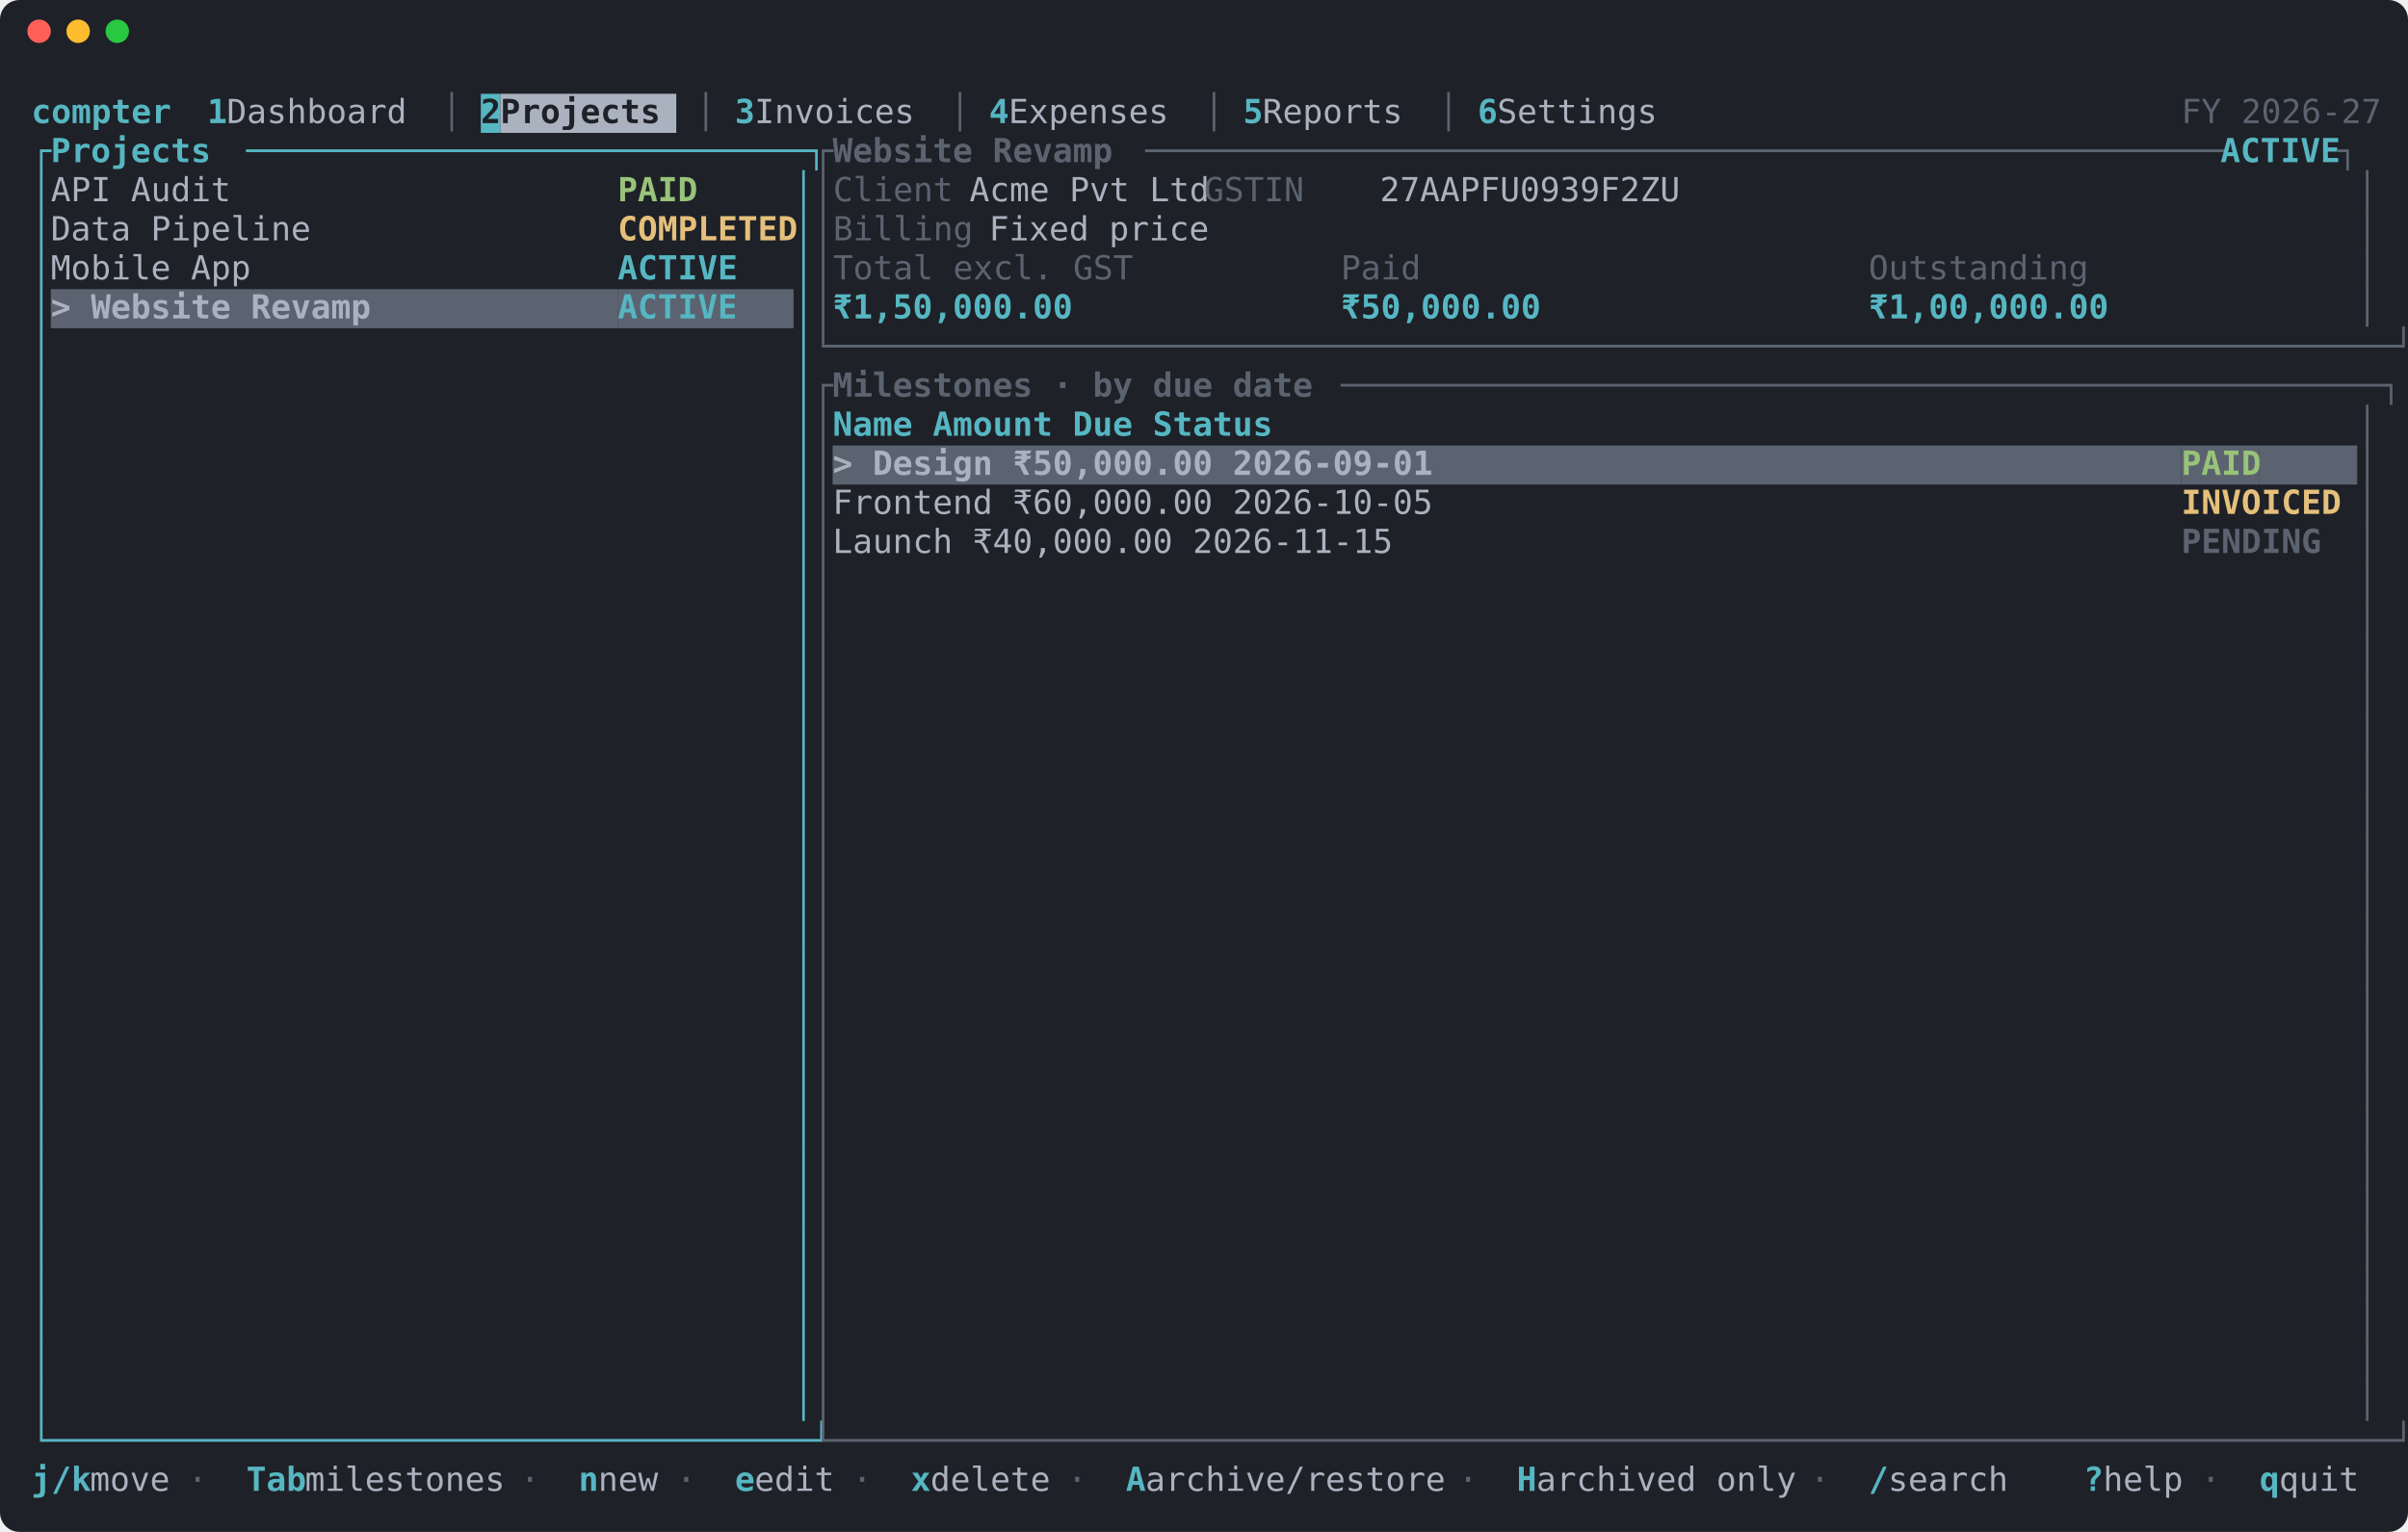
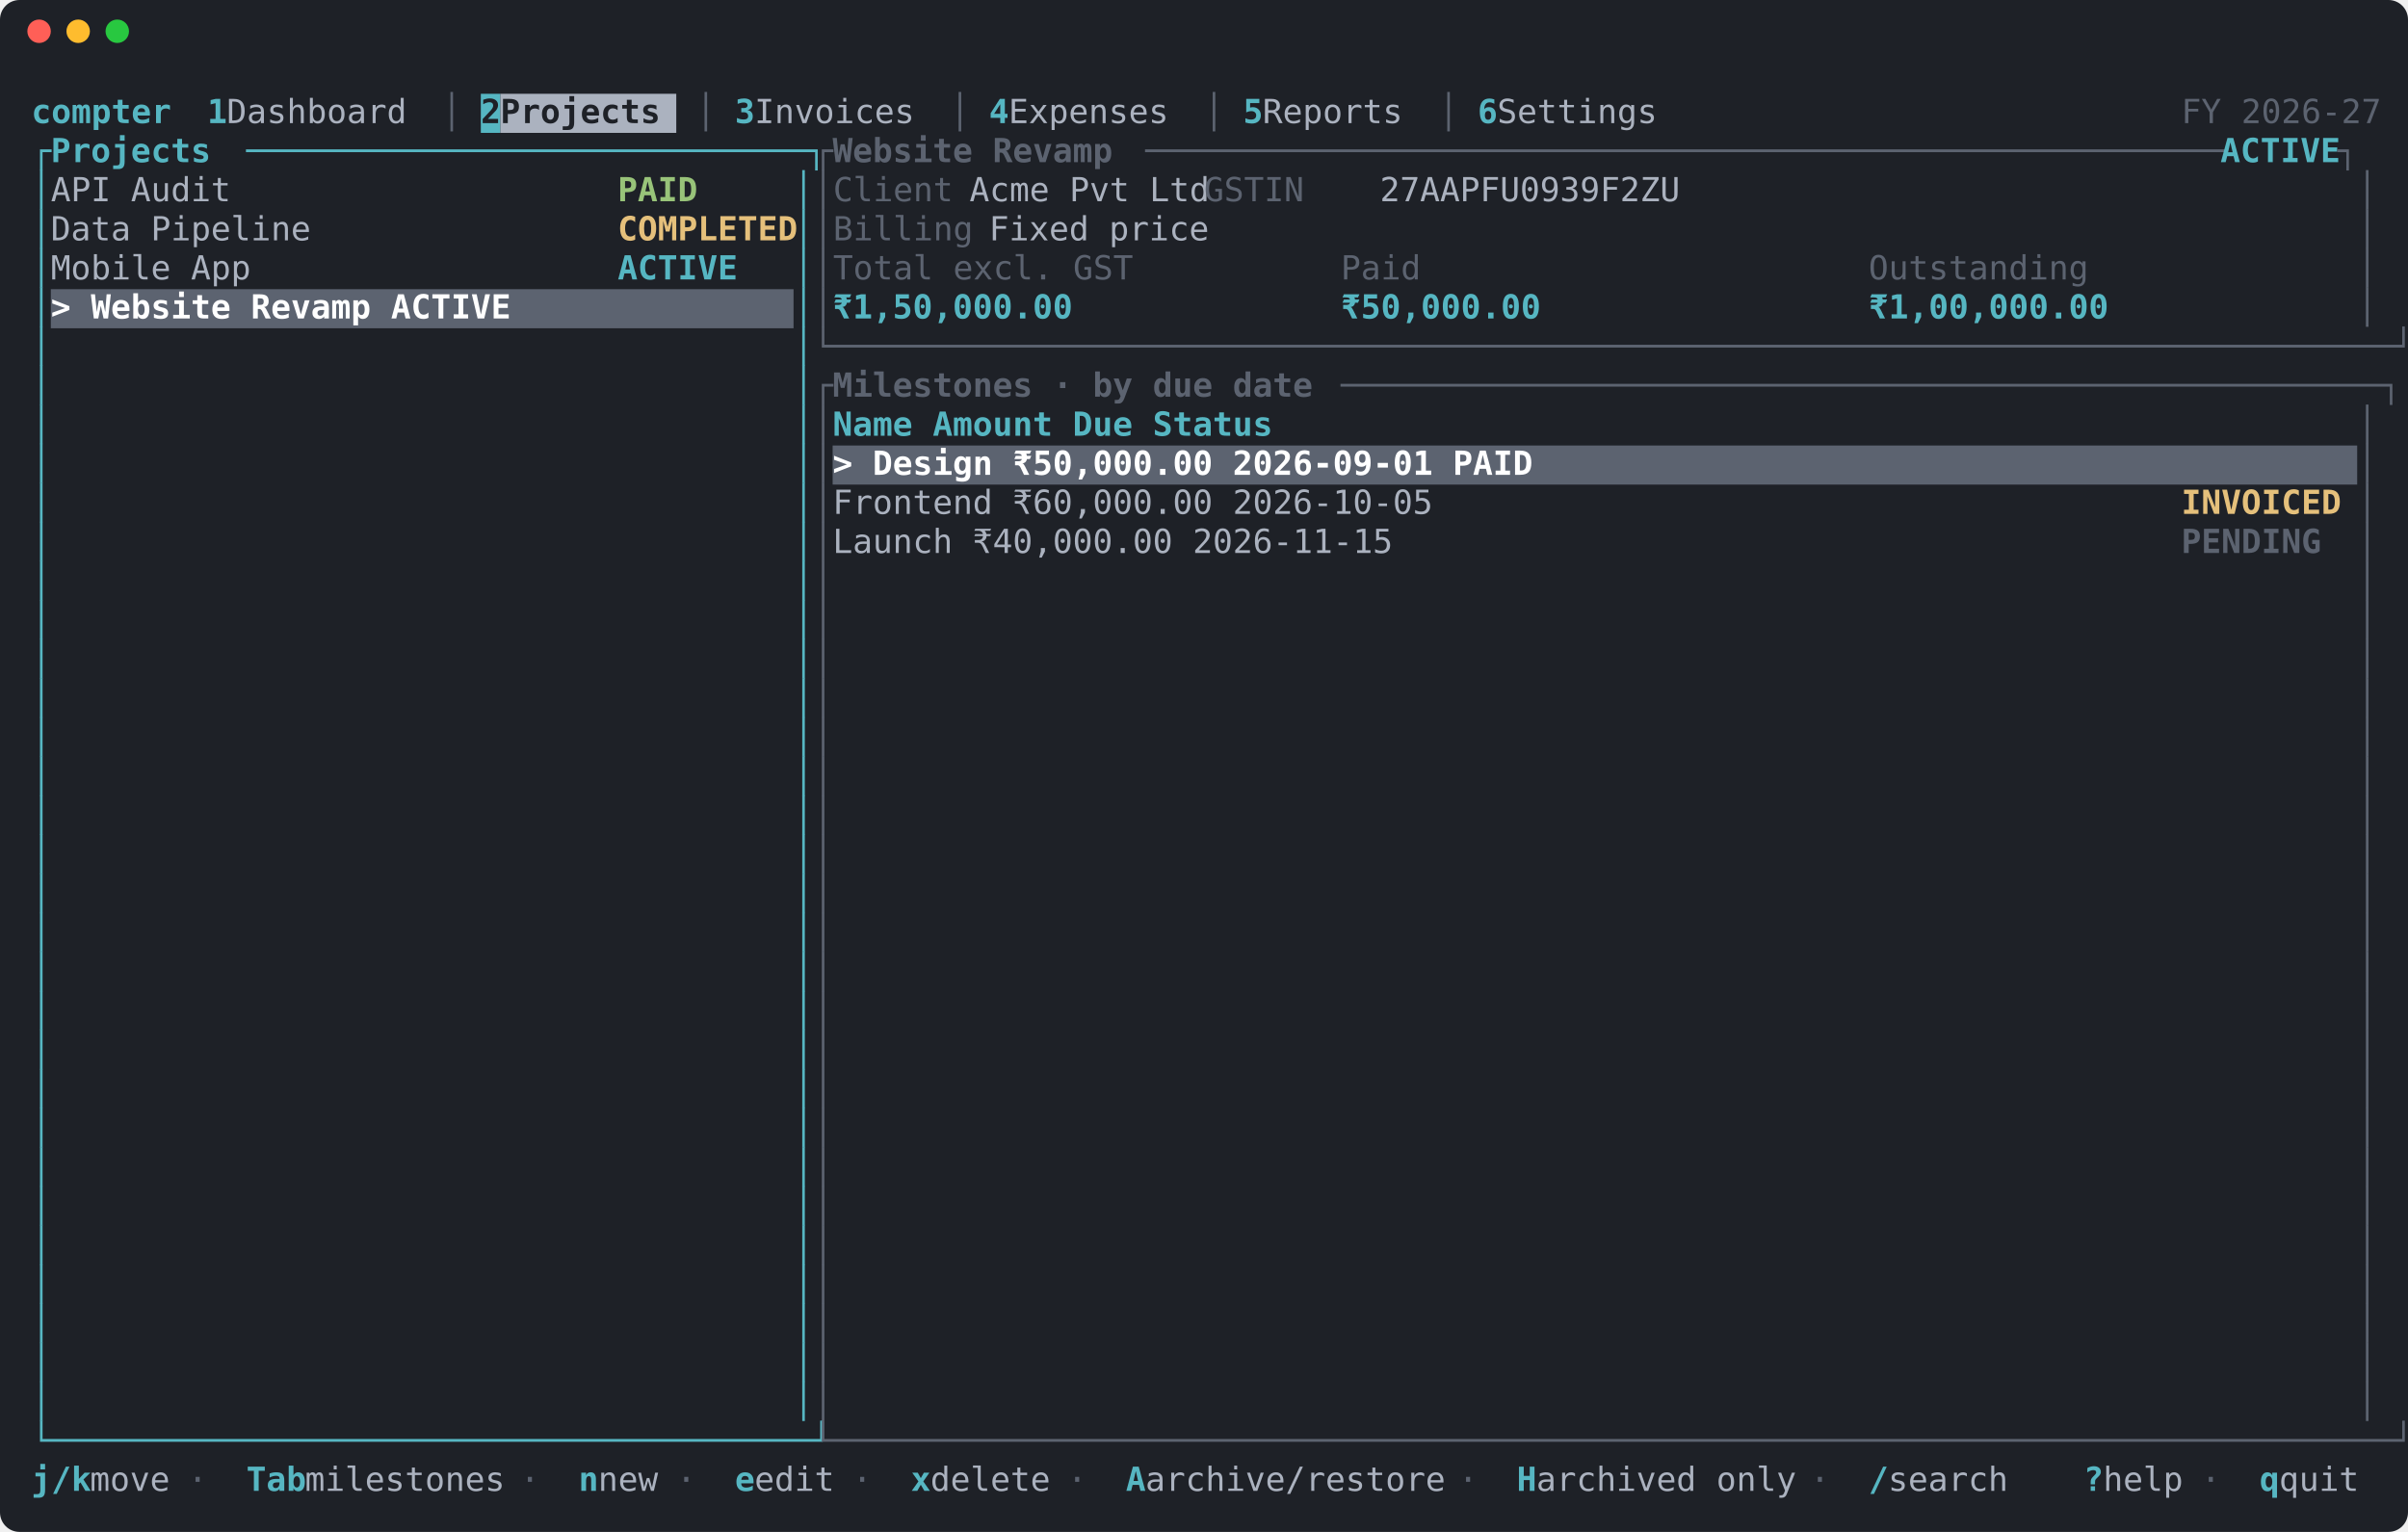
<svg xmlns="http://www.w3.org/2000/svg" width="1232" height="784" viewBox="0 0 1232 784">
  <style>text{font-family:"SF Mono",Menlo,Consolas,"DejaVu Sans Mono","Liberation Mono",monospace;font-size:17px;white-space:pre}</style>
  <rect width="1232" height="784" rx="10" fill="#1e2127" />
  <circle cx="20" cy="16" r="6" fill="#ff5f57" />
  <circle cx="40" cy="16" r="6" fill="#febc2e" />
  <circle cx="60" cy="16" r="6" fill="#28c840" />
  <text x="16" y="63" textLength="70" lengthAdjust="spacingAndGlyphs" fill="#56b6c2" font-weight="bold">compter</text>
  <text x="106" y="63" textLength="10" lengthAdjust="spacingAndGlyphs" fill="#56b6c2" font-weight="bold">1</text>
  <text x="116" y="63" textLength="110" lengthAdjust="spacingAndGlyphs" fill="#abb2bf"> Dashboard </text>
  <text x="226" y="63" textLength="10" lengthAdjust="spacingAndGlyphs" fill="#5c6370">│</text>
  <rect x="246" y="48" width="10" height="20" fill="#56b6c2" />
  <text x="246" y="63" textLength="10" lengthAdjust="spacingAndGlyphs" fill="#1e2127" font-weight="bold">2</text>
  <rect x="256" y="48" width="90" height="20" fill="#abb2bf" />
  <text x="256" y="63" textLength="90" lengthAdjust="spacingAndGlyphs" fill="#1e2127" font-weight="bold"> Projects</text>
  <text x="356" y="63" textLength="10" lengthAdjust="spacingAndGlyphs" fill="#5c6370">│</text>
  <text x="376" y="63" textLength="10" lengthAdjust="spacingAndGlyphs" fill="#56b6c2" font-weight="bold">3</text>
  <text x="386" y="63" textLength="100" lengthAdjust="spacingAndGlyphs" fill="#abb2bf"> Invoices </text>
  <text x="486" y="63" textLength="10" lengthAdjust="spacingAndGlyphs" fill="#5c6370">│</text>
  <text x="506" y="63" textLength="10" lengthAdjust="spacingAndGlyphs" fill="#56b6c2" font-weight="bold">4</text>
  <text x="516" y="63" textLength="100" lengthAdjust="spacingAndGlyphs" fill="#abb2bf"> Expenses </text>
  <text x="616" y="63" textLength="10" lengthAdjust="spacingAndGlyphs" fill="#5c6370">│</text>
  <text x="636" y="63" textLength="10" lengthAdjust="spacingAndGlyphs" fill="#56b6c2" font-weight="bold">5</text>
  <text x="646" y="63" textLength="90" lengthAdjust="spacingAndGlyphs" fill="#abb2bf"> Reports </text>
  <text x="736" y="63" textLength="10" lengthAdjust="spacingAndGlyphs" fill="#5c6370">│</text>
  <text x="756" y="63" textLength="10" lengthAdjust="spacingAndGlyphs" fill="#56b6c2" font-weight="bold">6</text>
  <text x="766" y="63" textLength="350" lengthAdjust="spacingAndGlyphs" fill="#abb2bf"> Settings                          </text>
  <text x="1116" y="63" textLength="100" lengthAdjust="spacingAndGlyphs" fill="#5c6370">FY 2026-27</text>
  <text x="16" y="83" textLength="10" lengthAdjust="spacingAndGlyphs" fill="#56b6c2">┌</text>
  <text x="26" y="83" textLength="100" lengthAdjust="spacingAndGlyphs" fill="#56b6c2" font-weight="bold"> Projects </text>
  <text x="126" y="83" textLength="290" lengthAdjust="spacingAndGlyphs" fill="#56b6c2">────────────────────────────┐</text>
  <text x="416" y="83" textLength="10" lengthAdjust="spacingAndGlyphs" fill="#5c6370">┌</text>
  <text x="426" y="83" textLength="160" lengthAdjust="spacingAndGlyphs" fill="#5c6370" font-weight="bold"> Website Revamp </text>
  <text x="586" y="83" textLength="550" lengthAdjust="spacingAndGlyphs" fill="#5c6370">────────────────────────────────────────────────────── </text>
  <text x="1136" y="83" textLength="60" lengthAdjust="spacingAndGlyphs" fill="#56b6c2" font-weight="bold">ACTIVE</text>
  <text x="1196" y="83" textLength="20" lengthAdjust="spacingAndGlyphs" fill="#5c6370"> ┐</text>
  <text x="16" y="103" textLength="10" lengthAdjust="spacingAndGlyphs" fill="#56b6c2">│</text>
  <text x="26" y="103" textLength="290" lengthAdjust="spacingAndGlyphs" fill="#abb2bf">  API Audit                  </text>
  <text x="316" y="103" textLength="40" lengthAdjust="spacingAndGlyphs" fill="#98c379" font-weight="bold">PAID</text>
  <text x="406" y="103" textLength="10" lengthAdjust="spacingAndGlyphs" fill="#56b6c2">│</text>
  <text x="416" y="103" textLength="80" lengthAdjust="spacingAndGlyphs" fill="#5c6370">│Client </text>
  <text x="496" y="103" textLength="120" lengthAdjust="spacingAndGlyphs" fill="#abb2bf">Acme Pvt Ltd</text>
  <text x="616" y="103" textLength="90" lengthAdjust="spacingAndGlyphs" fill="#5c6370">   GSTIN </text>
  <text x="706" y="103" textLength="500" lengthAdjust="spacingAndGlyphs" fill="#abb2bf">27AAPFU0939F2ZU                                   </text>
  <text x="1206" y="103" textLength="10" lengthAdjust="spacingAndGlyphs" fill="#5c6370">│</text>
  <text x="16" y="123" textLength="10" lengthAdjust="spacingAndGlyphs" fill="#56b6c2">│</text>
  <text x="26" y="123" textLength="290" lengthAdjust="spacingAndGlyphs" fill="#abb2bf">  Data Pipeline              </text>
  <text x="316" y="123" textLength="90" lengthAdjust="spacingAndGlyphs" fill="#e5c07b" font-weight="bold">COMPLETED</text>
  <text x="406" y="123" textLength="10" lengthAdjust="spacingAndGlyphs" fill="#56b6c2">│</text>
  <text x="416" y="123" textLength="90" lengthAdjust="spacingAndGlyphs" fill="#5c6370">│Billing </text>
  <text x="506" y="123" textLength="700" lengthAdjust="spacingAndGlyphs" fill="#abb2bf">Fixed price                                                           </text>
  <text x="1206" y="123" textLength="10" lengthAdjust="spacingAndGlyphs" fill="#5c6370">│</text>
  <text x="16" y="143" textLength="10" lengthAdjust="spacingAndGlyphs" fill="#56b6c2">│</text>
  <text x="26" y="143" textLength="290" lengthAdjust="spacingAndGlyphs" fill="#abb2bf">  Mobile App                 </text>
  <text x="316" y="143" textLength="60" lengthAdjust="spacingAndGlyphs" fill="#56b6c2" font-weight="bold">ACTIVE</text>
  <text x="406" y="143" textLength="10" lengthAdjust="spacingAndGlyphs" fill="#56b6c2">│</text>
  <text x="416" y="143" textLength="160" lengthAdjust="spacingAndGlyphs" fill="#5c6370">│Total excl. GST</text>
  <text x="686" y="143" textLength="40" lengthAdjust="spacingAndGlyphs" fill="#5c6370">Paid</text>
  <text x="956" y="143" textLength="110" lengthAdjust="spacingAndGlyphs" fill="#5c6370">Outstanding</text>
  <text x="1206" y="143" textLength="10" lengthAdjust="spacingAndGlyphs" fill="#5c6370">│</text>
  <text x="16" y="163" textLength="10" lengthAdjust="spacingAndGlyphs" fill="#56b6c2">│</text>
-   <rect x="26" y="148" width="290" height="20" fill="#5c6370" />
-   <text x="26" y="163" textLength="290" lengthAdjust="spacingAndGlyphs" fill="#abb2bf" font-weight="bold">&gt; Website Revamp             </text>
-   <rect x="316" y="148" width="60" height="20" fill="#5c6370" />
-   <text x="316" y="163" textLength="60" lengthAdjust="spacingAndGlyphs" fill="#56b6c2" font-weight="bold">ACTIVE</text>
-   <rect x="376" y="148" width="30" height="20" fill="#5c6370" />
+   <rect x="26" y="148" width="380" height="20" fill="#5c6370" />
+   <text x="26" y="163" textLength="380" lengthAdjust="spacingAndGlyphs" fill="#ffffff" font-weight="bold">&gt; Website Revamp             ACTIVE   </text>
  <text x="406" y="163" textLength="10" lengthAdjust="spacingAndGlyphs" fill="#56b6c2">│</text>
  <text x="416" y="163" textLength="10" lengthAdjust="spacingAndGlyphs" fill="#5c6370">│</text>
  <text x="426" y="163" textLength="120" lengthAdjust="spacingAndGlyphs" fill="#56b6c2" font-weight="bold">₹1,50,000.00</text>
  <text x="686" y="163" textLength="100" lengthAdjust="spacingAndGlyphs" fill="#56b6c2" font-weight="bold">₹50,000.00</text>
  <text x="956" y="163" textLength="120" lengthAdjust="spacingAndGlyphs" fill="#56b6c2" font-weight="bold">₹1,00,000.00</text>
  <text x="1206" y="163" textLength="10" lengthAdjust="spacingAndGlyphs" fill="#5c6370">│</text>
  <text x="16" y="183" textLength="10" lengthAdjust="spacingAndGlyphs" fill="#56b6c2">│</text>
  <text x="406" y="183" textLength="10" lengthAdjust="spacingAndGlyphs" fill="#56b6c2">│</text>
  <text x="416" y="183" textLength="800" lengthAdjust="spacingAndGlyphs" fill="#5c6370">└──────────────────────────────────────────────────────────────────────────────┘</text>
  <text x="16" y="203" textLength="10" lengthAdjust="spacingAndGlyphs" fill="#56b6c2">│</text>
  <text x="406" y="203" textLength="10" lengthAdjust="spacingAndGlyphs" fill="#56b6c2">│</text>
  <text x="416" y="203" textLength="10" lengthAdjust="spacingAndGlyphs" fill="#5c6370">┌</text>
  <text x="426" y="203" textLength="260" lengthAdjust="spacingAndGlyphs" fill="#5c6370" font-weight="bold"> Milestones · by due date </text>
  <text x="686" y="203" textLength="530" lengthAdjust="spacingAndGlyphs" fill="#5c6370">────────────────────────────────────────────────────┐</text>
  <text x="16" y="223" textLength="10" lengthAdjust="spacingAndGlyphs" fill="#56b6c2">│</text>
  <text x="406" y="223" textLength="10" lengthAdjust="spacingAndGlyphs" fill="#56b6c2">│</text>
  <text x="416" y="223" textLength="10" lengthAdjust="spacingAndGlyphs" fill="#5c6370">│</text>
  <text x="426" y="223" textLength="780" lengthAdjust="spacingAndGlyphs" fill="#56b6c2" font-weight="bold">  Name                                             Amount Due        Status   </text>
  <text x="1206" y="223" textLength="10" lengthAdjust="spacingAndGlyphs" fill="#5c6370">│</text>
  <text x="16" y="243" textLength="10" lengthAdjust="spacingAndGlyphs" fill="#56b6c2">│</text>
  <text x="406" y="243" textLength="10" lengthAdjust="spacingAndGlyphs" fill="#56b6c2">│</text>
  <text x="416" y="243" textLength="10" lengthAdjust="spacingAndGlyphs" fill="#5c6370">│</text>
-   <rect x="426" y="228" width="690" height="20" fill="#5c6370" />
-   <text x="426" y="243" textLength="690" lengthAdjust="spacingAndGlyphs" fill="#abb2bf" font-weight="bold">&gt; Design                                       ₹50,000.00 2026-09-01 </text>
-   <rect x="1116" y="228" width="40" height="20" fill="#5c6370" />
-   <text x="1116" y="243" textLength="40" lengthAdjust="spacingAndGlyphs" fill="#98c379" font-weight="bold">PAID</text>
-   <rect x="1156" y="228" width="50" height="20" fill="#5c6370" />
+   <rect x="426" y="228" width="780" height="20" fill="#5c6370" />
+   <text x="426" y="243" textLength="780" lengthAdjust="spacingAndGlyphs" fill="#ffffff" font-weight="bold">&gt; Design                                       ₹50,000.00 2026-09-01 PAID     </text>
  <text x="1206" y="243" textLength="10" lengthAdjust="spacingAndGlyphs" fill="#5c6370">│</text>
  <text x="16" y="263" textLength="10" lengthAdjust="spacingAndGlyphs" fill="#56b6c2">│</text>
  <text x="406" y="263" textLength="10" lengthAdjust="spacingAndGlyphs" fill="#56b6c2">│</text>
  <text x="416" y="263" textLength="10" lengthAdjust="spacingAndGlyphs" fill="#5c6370">│</text>
  <text x="426" y="263" textLength="690" lengthAdjust="spacingAndGlyphs" fill="#abb2bf">  Frontend                                     ₹60,000.00 2026-10-05 </text>
  <text x="1116" y="263" textLength="80" lengthAdjust="spacingAndGlyphs" fill="#e5c07b" font-weight="bold">INVOICED</text>
  <text x="1206" y="263" textLength="10" lengthAdjust="spacingAndGlyphs" fill="#5c6370">│</text>
  <text x="16" y="283" textLength="10" lengthAdjust="spacingAndGlyphs" fill="#56b6c2">│</text>
  <text x="406" y="283" textLength="10" lengthAdjust="spacingAndGlyphs" fill="#56b6c2">│</text>
  <text x="416" y="283" textLength="10" lengthAdjust="spacingAndGlyphs" fill="#5c6370">│</text>
  <text x="426" y="283" textLength="690" lengthAdjust="spacingAndGlyphs" fill="#abb2bf">  Launch                                       ₹40,000.00 2026-11-15 </text>
  <text x="1116" y="283" textLength="70" lengthAdjust="spacingAndGlyphs" fill="#5c6370" font-weight="bold">PENDING</text>
  <text x="1206" y="283" textLength="10" lengthAdjust="spacingAndGlyphs" fill="#5c6370">│</text>
  <text x="16" y="303" textLength="10" lengthAdjust="spacingAndGlyphs" fill="#56b6c2">│</text>
  <text x="406" y="303" textLength="10" lengthAdjust="spacingAndGlyphs" fill="#56b6c2">│</text>
  <text x="416" y="303" textLength="10" lengthAdjust="spacingAndGlyphs" fill="#5c6370">│</text>
  <text x="1206" y="303" textLength="10" lengthAdjust="spacingAndGlyphs" fill="#5c6370">│</text>
  <text x="16" y="323" textLength="10" lengthAdjust="spacingAndGlyphs" fill="#56b6c2">│</text>
  <text x="406" y="323" textLength="10" lengthAdjust="spacingAndGlyphs" fill="#56b6c2">│</text>
  <text x="416" y="323" textLength="10" lengthAdjust="spacingAndGlyphs" fill="#5c6370">│</text>
  <text x="1206" y="323" textLength="10" lengthAdjust="spacingAndGlyphs" fill="#5c6370">│</text>
  <text x="16" y="343" textLength="10" lengthAdjust="spacingAndGlyphs" fill="#56b6c2">│</text>
  <text x="406" y="343" textLength="10" lengthAdjust="spacingAndGlyphs" fill="#56b6c2">│</text>
  <text x="416" y="343" textLength="10" lengthAdjust="spacingAndGlyphs" fill="#5c6370">│</text>
  <text x="1206" y="343" textLength="10" lengthAdjust="spacingAndGlyphs" fill="#5c6370">│</text>
  <text x="16" y="363" textLength="10" lengthAdjust="spacingAndGlyphs" fill="#56b6c2">│</text>
  <text x="406" y="363" textLength="10" lengthAdjust="spacingAndGlyphs" fill="#56b6c2">│</text>
  <text x="416" y="363" textLength="10" lengthAdjust="spacingAndGlyphs" fill="#5c6370">│</text>
  <text x="1206" y="363" textLength="10" lengthAdjust="spacingAndGlyphs" fill="#5c6370">│</text>
  <text x="16" y="383" textLength="10" lengthAdjust="spacingAndGlyphs" fill="#56b6c2">│</text>
  <text x="406" y="383" textLength="10" lengthAdjust="spacingAndGlyphs" fill="#56b6c2">│</text>
  <text x="416" y="383" textLength="10" lengthAdjust="spacingAndGlyphs" fill="#5c6370">│</text>
  <text x="1206" y="383" textLength="10" lengthAdjust="spacingAndGlyphs" fill="#5c6370">│</text>
  <text x="16" y="403" textLength="10" lengthAdjust="spacingAndGlyphs" fill="#56b6c2">│</text>
  <text x="406" y="403" textLength="10" lengthAdjust="spacingAndGlyphs" fill="#56b6c2">│</text>
  <text x="416" y="403" textLength="10" lengthAdjust="spacingAndGlyphs" fill="#5c6370">│</text>
  <text x="1206" y="403" textLength="10" lengthAdjust="spacingAndGlyphs" fill="#5c6370">│</text>
  <text x="16" y="423" textLength="10" lengthAdjust="spacingAndGlyphs" fill="#56b6c2">│</text>
  <text x="406" y="423" textLength="10" lengthAdjust="spacingAndGlyphs" fill="#56b6c2">│</text>
  <text x="416" y="423" textLength="10" lengthAdjust="spacingAndGlyphs" fill="#5c6370">│</text>
  <text x="1206" y="423" textLength="10" lengthAdjust="spacingAndGlyphs" fill="#5c6370">│</text>
  <text x="16" y="443" textLength="10" lengthAdjust="spacingAndGlyphs" fill="#56b6c2">│</text>
  <text x="406" y="443" textLength="10" lengthAdjust="spacingAndGlyphs" fill="#56b6c2">│</text>
  <text x="416" y="443" textLength="10" lengthAdjust="spacingAndGlyphs" fill="#5c6370">│</text>
  <text x="1206" y="443" textLength="10" lengthAdjust="spacingAndGlyphs" fill="#5c6370">│</text>
  <text x="16" y="463" textLength="10" lengthAdjust="spacingAndGlyphs" fill="#56b6c2">│</text>
  <text x="406" y="463" textLength="10" lengthAdjust="spacingAndGlyphs" fill="#56b6c2">│</text>
  <text x="416" y="463" textLength="10" lengthAdjust="spacingAndGlyphs" fill="#5c6370">│</text>
  <text x="1206" y="463" textLength="10" lengthAdjust="spacingAndGlyphs" fill="#5c6370">│</text>
  <text x="16" y="483" textLength="10" lengthAdjust="spacingAndGlyphs" fill="#56b6c2">│</text>
  <text x="406" y="483" textLength="10" lengthAdjust="spacingAndGlyphs" fill="#56b6c2">│</text>
  <text x="416" y="483" textLength="10" lengthAdjust="spacingAndGlyphs" fill="#5c6370">│</text>
  <text x="1206" y="483" textLength="10" lengthAdjust="spacingAndGlyphs" fill="#5c6370">│</text>
  <text x="16" y="503" textLength="10" lengthAdjust="spacingAndGlyphs" fill="#56b6c2">│</text>
  <text x="406" y="503" textLength="10" lengthAdjust="spacingAndGlyphs" fill="#56b6c2">│</text>
  <text x="416" y="503" textLength="10" lengthAdjust="spacingAndGlyphs" fill="#5c6370">│</text>
  <text x="1206" y="503" textLength="10" lengthAdjust="spacingAndGlyphs" fill="#5c6370">│</text>
  <text x="16" y="523" textLength="10" lengthAdjust="spacingAndGlyphs" fill="#56b6c2">│</text>
  <text x="406" y="523" textLength="10" lengthAdjust="spacingAndGlyphs" fill="#56b6c2">│</text>
  <text x="416" y="523" textLength="10" lengthAdjust="spacingAndGlyphs" fill="#5c6370">│</text>
  <text x="1206" y="523" textLength="10" lengthAdjust="spacingAndGlyphs" fill="#5c6370">│</text>
  <text x="16" y="543" textLength="10" lengthAdjust="spacingAndGlyphs" fill="#56b6c2">│</text>
  <text x="406" y="543" textLength="10" lengthAdjust="spacingAndGlyphs" fill="#56b6c2">│</text>
  <text x="416" y="543" textLength="10" lengthAdjust="spacingAndGlyphs" fill="#5c6370">│</text>
  <text x="1206" y="543" textLength="10" lengthAdjust="spacingAndGlyphs" fill="#5c6370">│</text>
  <text x="16" y="563" textLength="10" lengthAdjust="spacingAndGlyphs" fill="#56b6c2">│</text>
  <text x="406" y="563" textLength="10" lengthAdjust="spacingAndGlyphs" fill="#56b6c2">│</text>
  <text x="416" y="563" textLength="10" lengthAdjust="spacingAndGlyphs" fill="#5c6370">│</text>
  <text x="1206" y="563" textLength="10" lengthAdjust="spacingAndGlyphs" fill="#5c6370">│</text>
  <text x="16" y="583" textLength="10" lengthAdjust="spacingAndGlyphs" fill="#56b6c2">│</text>
  <text x="406" y="583" textLength="10" lengthAdjust="spacingAndGlyphs" fill="#56b6c2">│</text>
  <text x="416" y="583" textLength="10" lengthAdjust="spacingAndGlyphs" fill="#5c6370">│</text>
  <text x="1206" y="583" textLength="10" lengthAdjust="spacingAndGlyphs" fill="#5c6370">│</text>
  <text x="16" y="603" textLength="10" lengthAdjust="spacingAndGlyphs" fill="#56b6c2">│</text>
  <text x="406" y="603" textLength="10" lengthAdjust="spacingAndGlyphs" fill="#56b6c2">│</text>
  <text x="416" y="603" textLength="10" lengthAdjust="spacingAndGlyphs" fill="#5c6370">│</text>
  <text x="1206" y="603" textLength="10" lengthAdjust="spacingAndGlyphs" fill="#5c6370">│</text>
  <text x="16" y="623" textLength="10" lengthAdjust="spacingAndGlyphs" fill="#56b6c2">│</text>
  <text x="406" y="623" textLength="10" lengthAdjust="spacingAndGlyphs" fill="#56b6c2">│</text>
  <text x="416" y="623" textLength="10" lengthAdjust="spacingAndGlyphs" fill="#5c6370">│</text>
  <text x="1206" y="623" textLength="10" lengthAdjust="spacingAndGlyphs" fill="#5c6370">│</text>
  <text x="16" y="643" textLength="10" lengthAdjust="spacingAndGlyphs" fill="#56b6c2">│</text>
  <text x="406" y="643" textLength="10" lengthAdjust="spacingAndGlyphs" fill="#56b6c2">│</text>
  <text x="416" y="643" textLength="10" lengthAdjust="spacingAndGlyphs" fill="#5c6370">│</text>
  <text x="1206" y="643" textLength="10" lengthAdjust="spacingAndGlyphs" fill="#5c6370">│</text>
  <text x="16" y="663" textLength="10" lengthAdjust="spacingAndGlyphs" fill="#56b6c2">│</text>
  <text x="406" y="663" textLength="10" lengthAdjust="spacingAndGlyphs" fill="#56b6c2">│</text>
  <text x="416" y="663" textLength="10" lengthAdjust="spacingAndGlyphs" fill="#5c6370">│</text>
  <text x="1206" y="663" textLength="10" lengthAdjust="spacingAndGlyphs" fill="#5c6370">│</text>
  <text x="16" y="683" textLength="10" lengthAdjust="spacingAndGlyphs" fill="#56b6c2">│</text>
  <text x="406" y="683" textLength="10" lengthAdjust="spacingAndGlyphs" fill="#56b6c2">│</text>
  <text x="416" y="683" textLength="10" lengthAdjust="spacingAndGlyphs" fill="#5c6370">│</text>
  <text x="1206" y="683" textLength="10" lengthAdjust="spacingAndGlyphs" fill="#5c6370">│</text>
  <text x="16" y="703" textLength="10" lengthAdjust="spacingAndGlyphs" fill="#56b6c2">│</text>
  <text x="406" y="703" textLength="10" lengthAdjust="spacingAndGlyphs" fill="#56b6c2">│</text>
  <text x="416" y="703" textLength="10" lengthAdjust="spacingAndGlyphs" fill="#5c6370">│</text>
  <text x="1206" y="703" textLength="10" lengthAdjust="spacingAndGlyphs" fill="#5c6370">│</text>
  <text x="16" y="723" textLength="10" lengthAdjust="spacingAndGlyphs" fill="#56b6c2">│</text>
  <text x="406" y="723" textLength="10" lengthAdjust="spacingAndGlyphs" fill="#56b6c2">│</text>
  <text x="416" y="723" textLength="10" lengthAdjust="spacingAndGlyphs" fill="#5c6370">│</text>
  <text x="1206" y="723" textLength="10" lengthAdjust="spacingAndGlyphs" fill="#5c6370">│</text>
  <text x="16" y="743" textLength="400" lengthAdjust="spacingAndGlyphs" fill="#56b6c2">└──────────────────────────────────────┘</text>
  <text x="416" y="743" textLength="800" lengthAdjust="spacingAndGlyphs" fill="#5c6370">└──────────────────────────────────────────────────────────────────────────────┘</text>
  <text x="16" y="763" textLength="30" lengthAdjust="spacingAndGlyphs" fill="#56b6c2" font-weight="bold">j/k</text>
  <text x="46" y="763" textLength="50" lengthAdjust="spacingAndGlyphs" fill="#abb2bf"> move</text>
  <text x="96" y="763" textLength="30" lengthAdjust="spacingAndGlyphs" fill="#5c6370"> · </text>
  <text x="126" y="763" textLength="30" lengthAdjust="spacingAndGlyphs" fill="#56b6c2" font-weight="bold">Tab</text>
  <text x="156" y="763" textLength="110" lengthAdjust="spacingAndGlyphs" fill="#abb2bf"> milestones</text>
  <text x="266" y="763" textLength="30" lengthAdjust="spacingAndGlyphs" fill="#5c6370"> · </text>
  <text x="296" y="763" textLength="10" lengthAdjust="spacingAndGlyphs" fill="#56b6c2" font-weight="bold">n</text>
  <text x="306" y="763" textLength="40" lengthAdjust="spacingAndGlyphs" fill="#abb2bf"> new</text>
  <text x="346" y="763" textLength="30" lengthAdjust="spacingAndGlyphs" fill="#5c6370"> · </text>
  <text x="376" y="763" textLength="10" lengthAdjust="spacingAndGlyphs" fill="#56b6c2" font-weight="bold">e</text>
  <text x="386" y="763" textLength="50" lengthAdjust="spacingAndGlyphs" fill="#abb2bf"> edit</text>
  <text x="436" y="763" textLength="30" lengthAdjust="spacingAndGlyphs" fill="#5c6370"> · </text>
  <text x="466" y="763" textLength="10" lengthAdjust="spacingAndGlyphs" fill="#56b6c2" font-weight="bold">x</text>
  <text x="476" y="763" textLength="70" lengthAdjust="spacingAndGlyphs" fill="#abb2bf"> delete</text>
  <text x="546" y="763" textLength="30" lengthAdjust="spacingAndGlyphs" fill="#5c6370"> · </text>
  <text x="576" y="763" textLength="10" lengthAdjust="spacingAndGlyphs" fill="#56b6c2" font-weight="bold">A</text>
  <text x="586" y="763" textLength="160" lengthAdjust="spacingAndGlyphs" fill="#abb2bf"> archive/restore</text>
  <text x="746" y="763" textLength="30" lengthAdjust="spacingAndGlyphs" fill="#5c6370"> · </text>
  <text x="776" y="763" textLength="10" lengthAdjust="spacingAndGlyphs" fill="#56b6c2" font-weight="bold">H</text>
  <text x="786" y="763" textLength="140" lengthAdjust="spacingAndGlyphs" fill="#abb2bf"> archived only</text>
  <text x="926" y="763" textLength="30" lengthAdjust="spacingAndGlyphs" fill="#5c6370"> · </text>
  <text x="956" y="763" textLength="10" lengthAdjust="spacingAndGlyphs" fill="#56b6c2" font-weight="bold">/</text>
  <text x="966" y="763" textLength="70" lengthAdjust="spacingAndGlyphs" fill="#abb2bf"> search</text>
  <text x="1066" y="763" textLength="10" lengthAdjust="spacingAndGlyphs" fill="#56b6c2" font-weight="bold">?</text>
  <text x="1076" y="763" textLength="50" lengthAdjust="spacingAndGlyphs" fill="#abb2bf"> help</text>
  <text x="1126" y="763" textLength="30" lengthAdjust="spacingAndGlyphs" fill="#5c6370"> · </text>
  <text x="1156" y="763" textLength="10" lengthAdjust="spacingAndGlyphs" fill="#56b6c2" font-weight="bold">q</text>
  <text x="1166" y="763" textLength="50" lengthAdjust="spacingAndGlyphs" fill="#abb2bf"> quit</text>
</svg>
